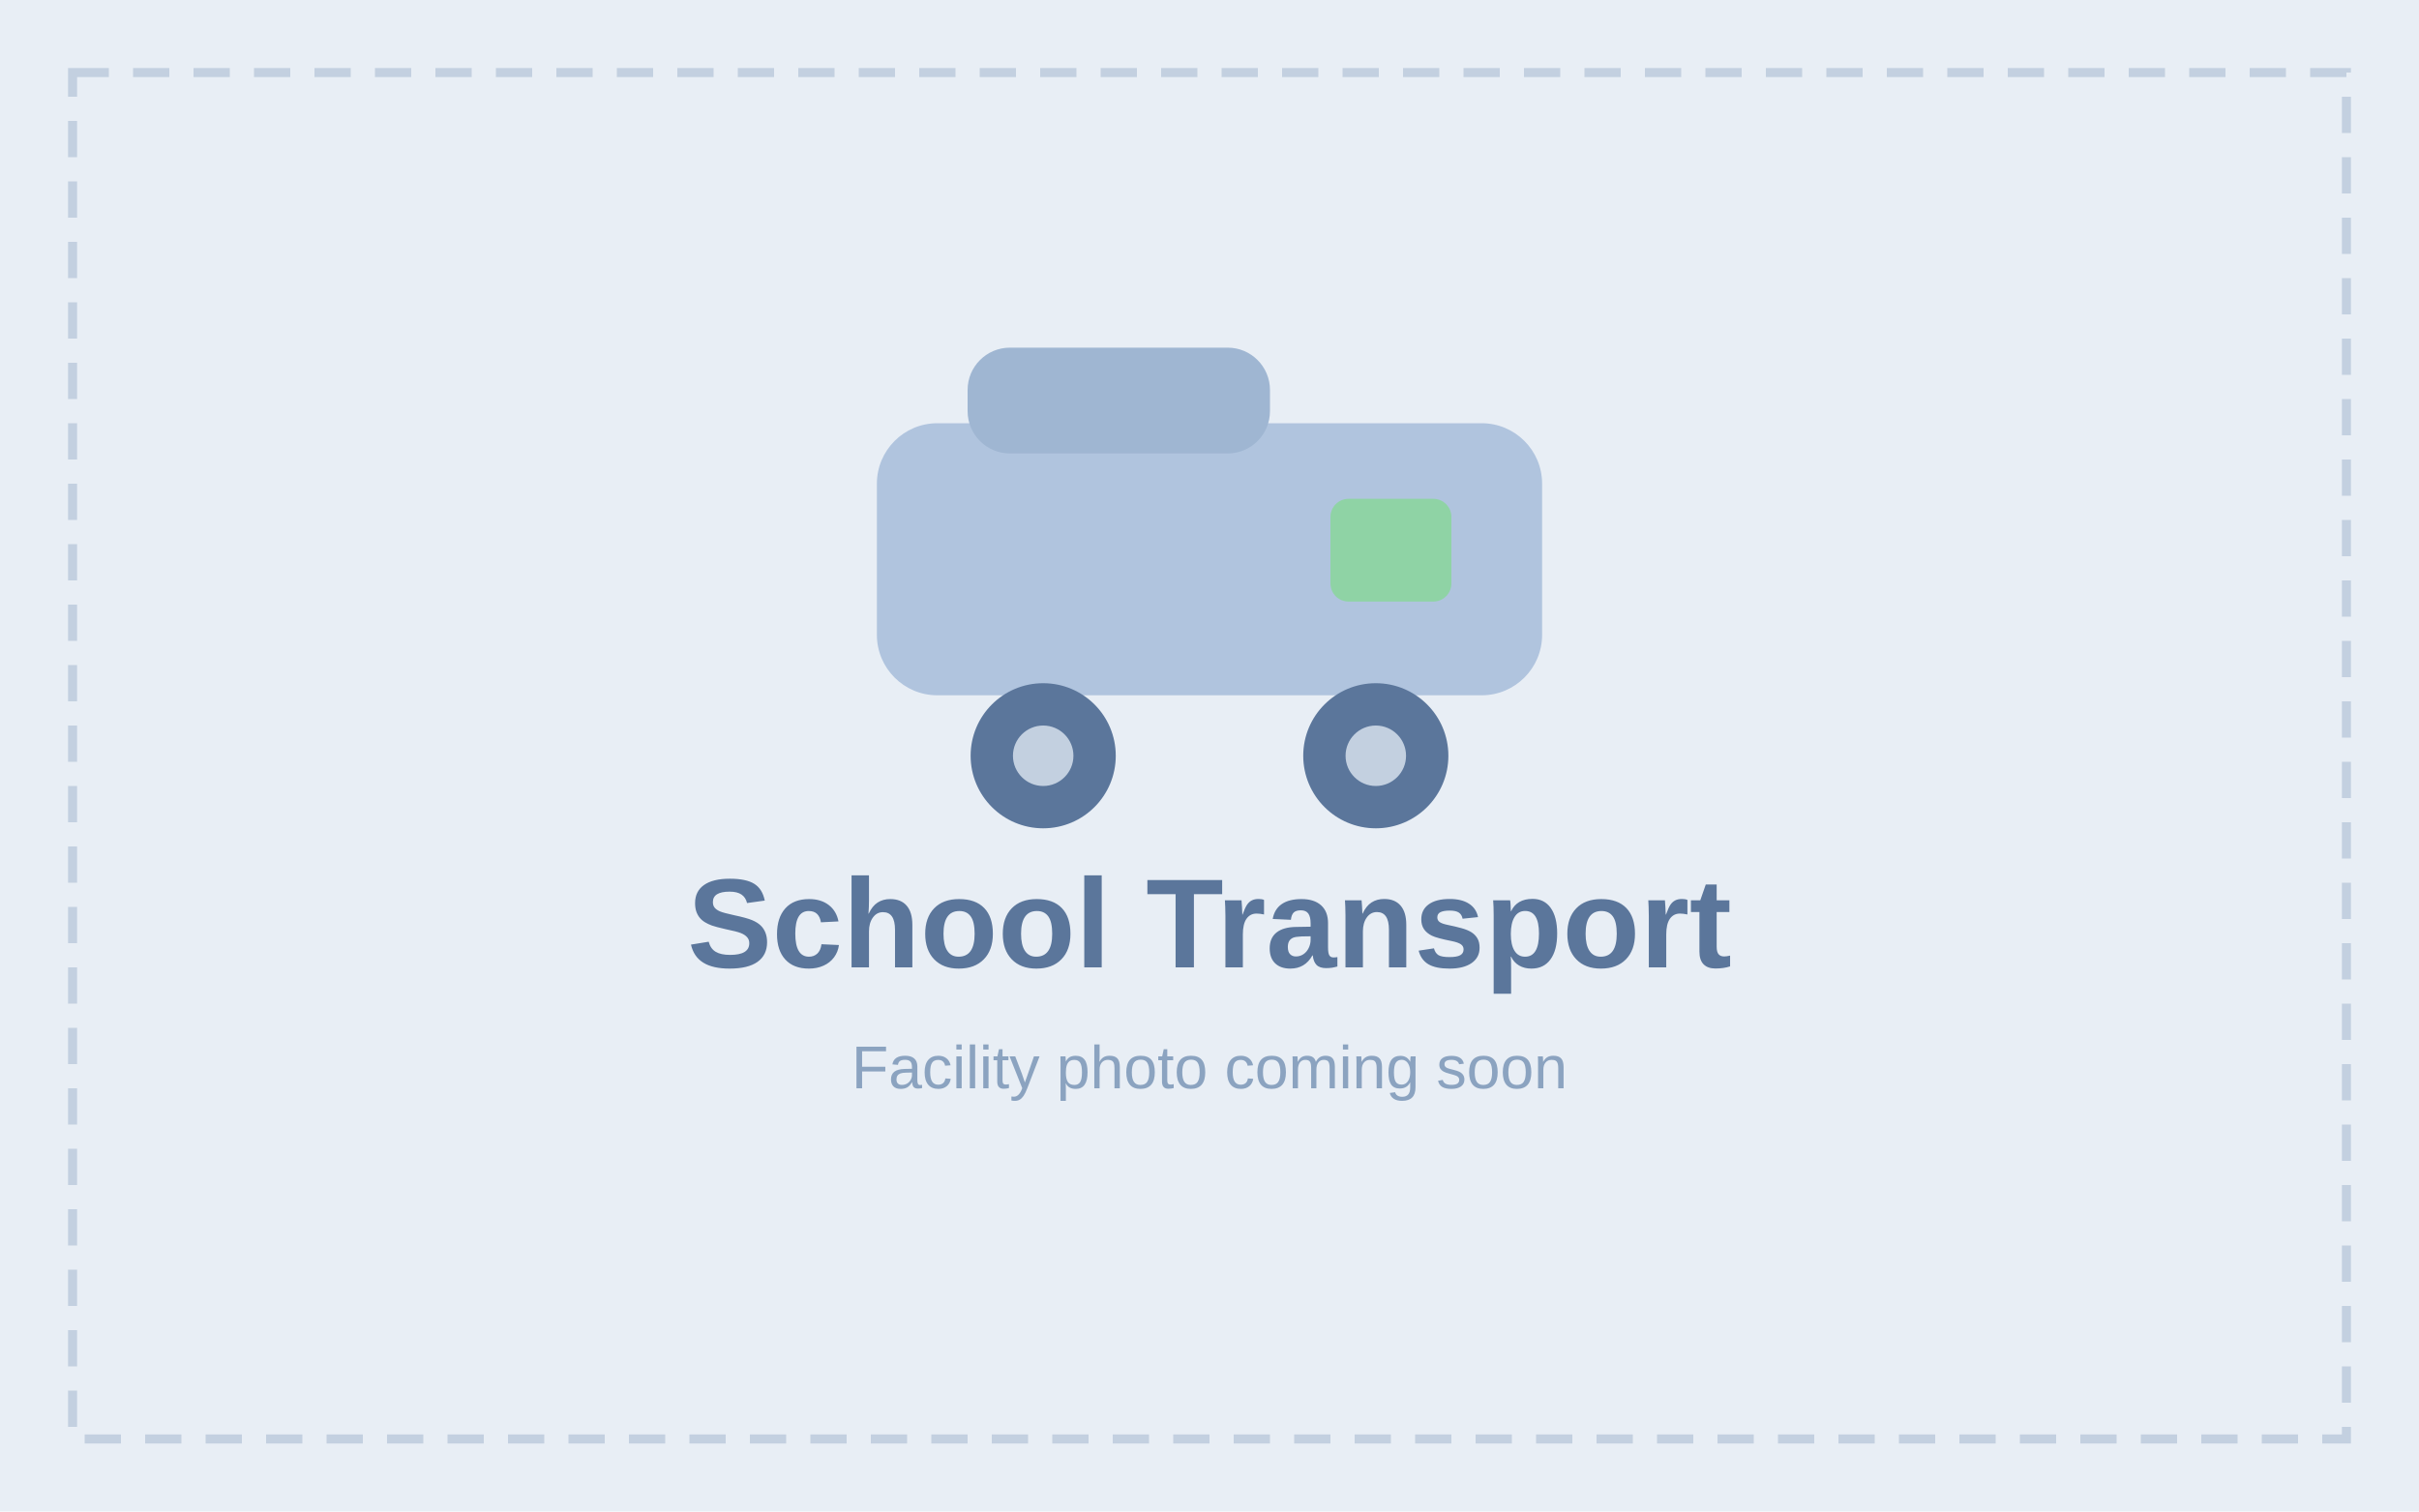
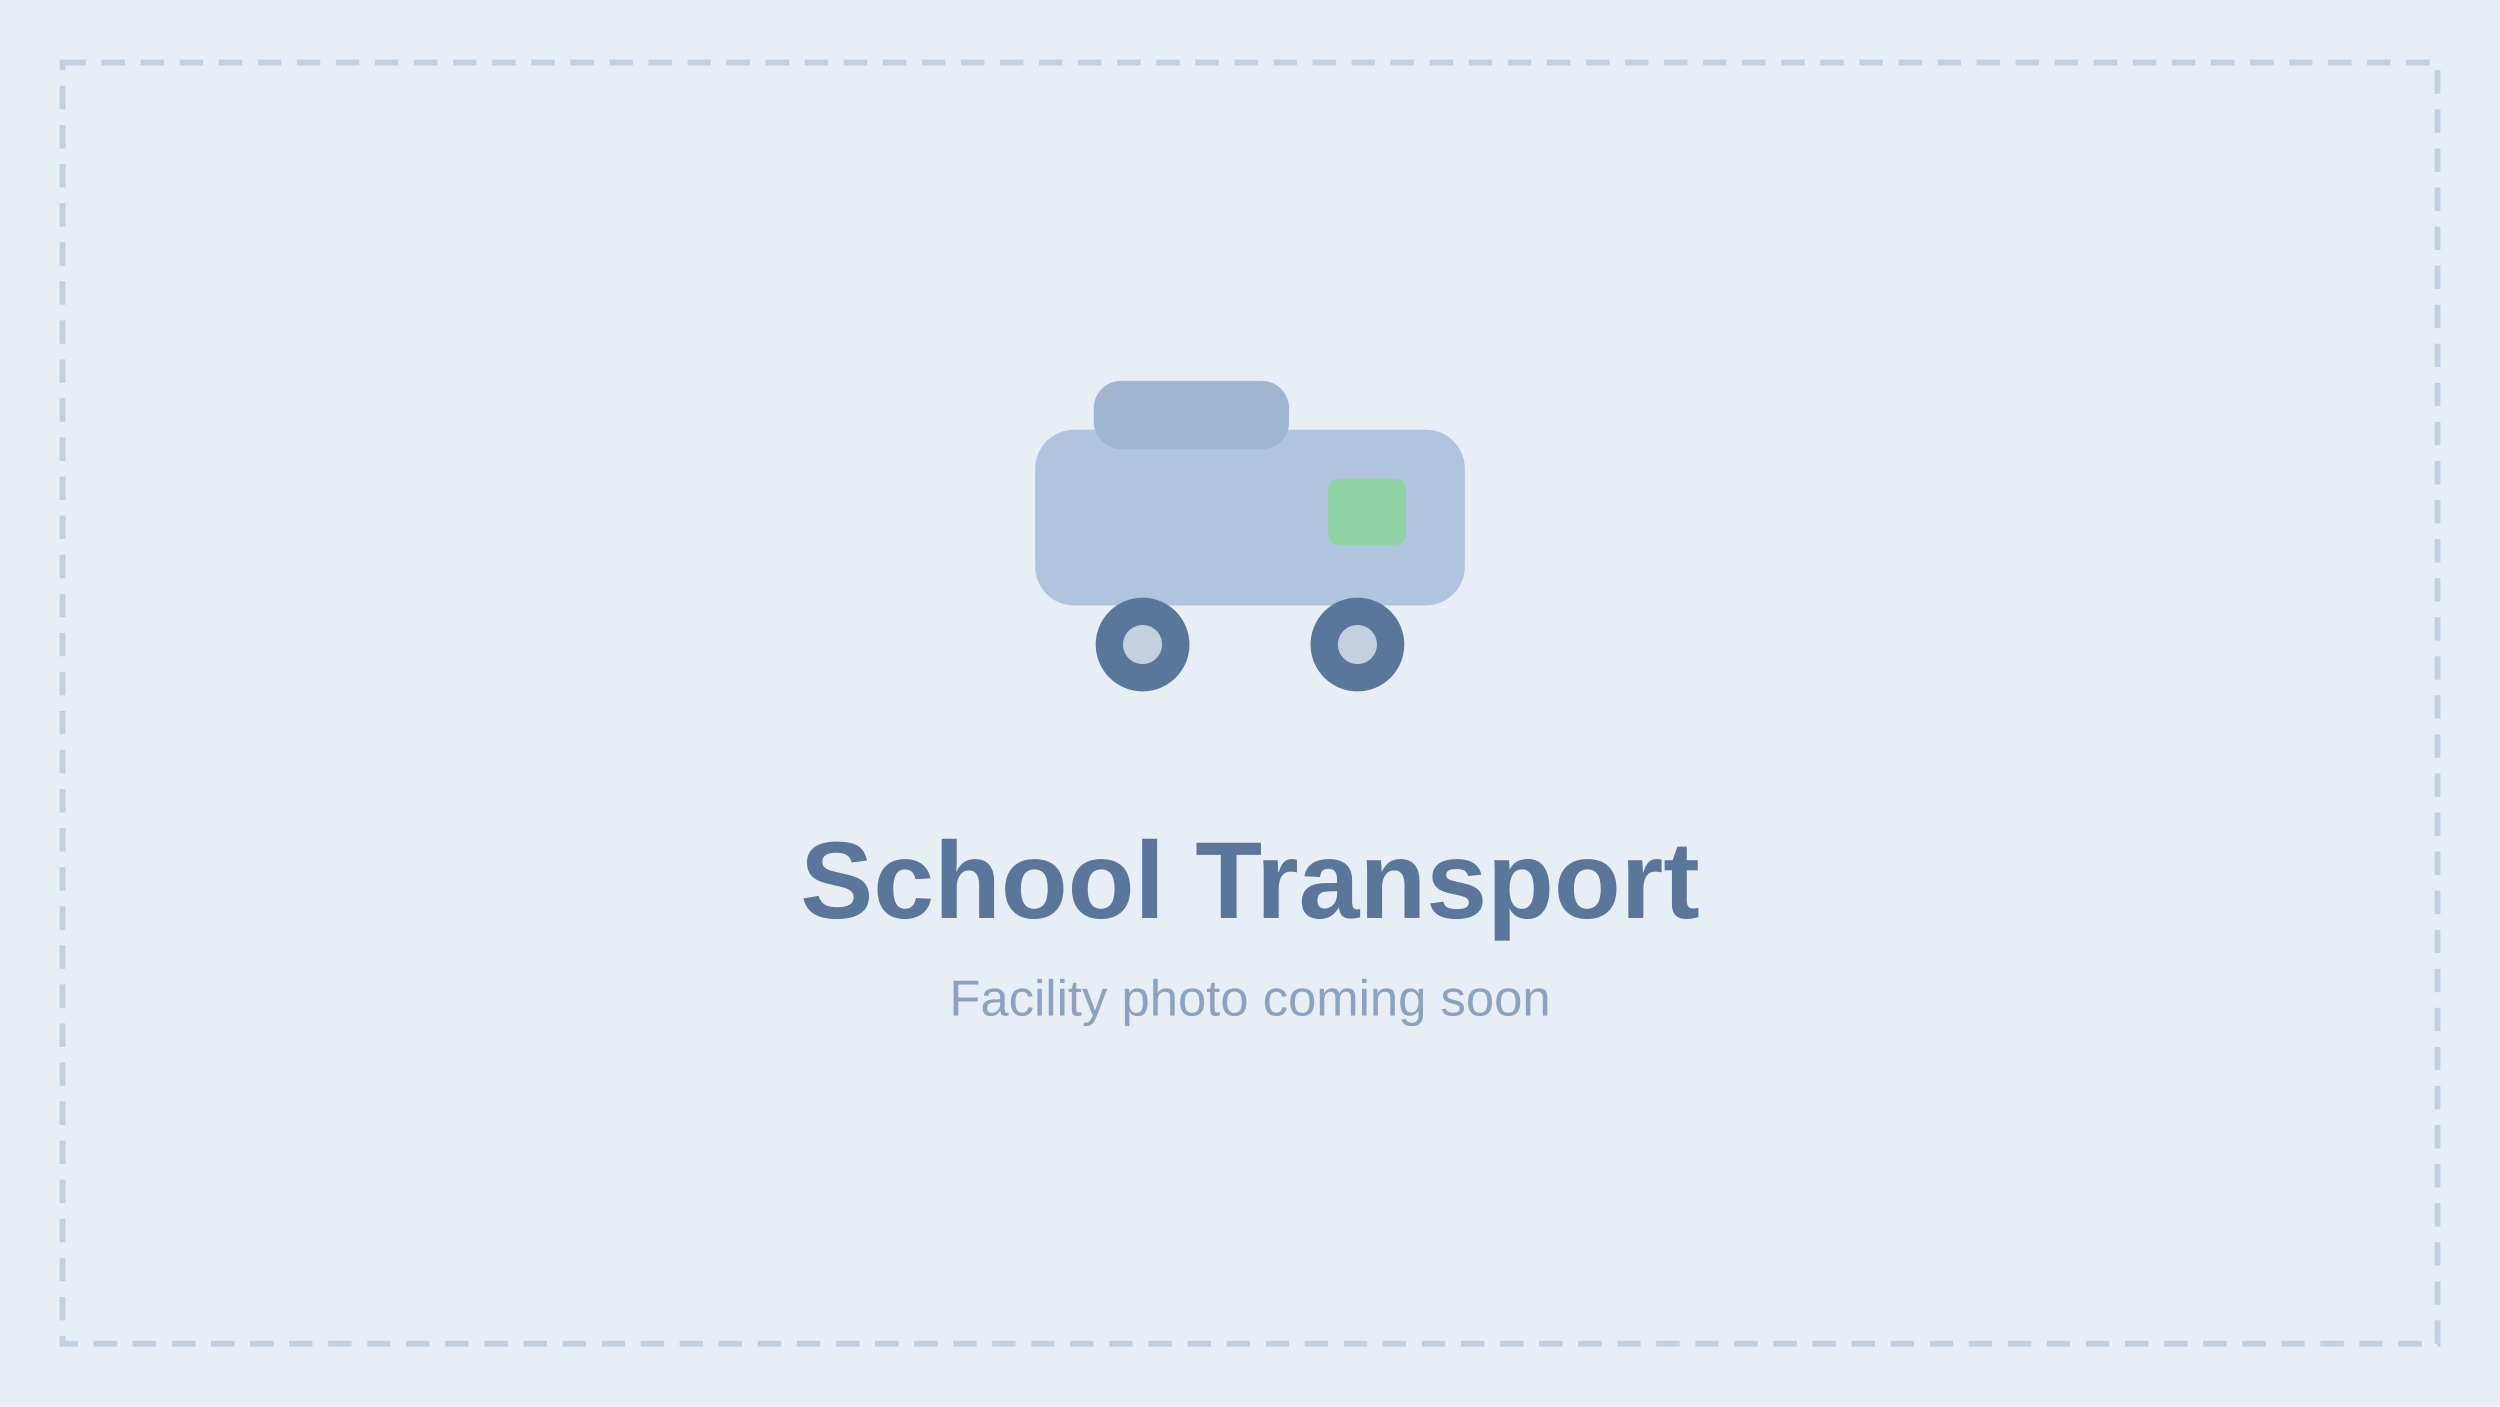
- <svg xmlns="http://www.w3.org/2000/svg" width="800" height="500" viewBox="0 0 800 500">
-   <rect width="800" height="500" fill="#e8eef5" />
-   <rect x="24" y="24" width="752" height="452" fill="none" stroke="#c3d0e0" stroke-width="3" stroke-dasharray="12 8" />
-   <g transform="translate(400 195)">
+ <svg xmlns="http://www.w3.org/2000/svg" width="1280" height="720" viewBox="0 0 1280 720">
+   <rect width="1280" height="720" fill="#e8eef5" />
+   <rect x="32" y="32" width="1216" height="656" fill="none" stroke="#c3d0e0" stroke-width="3" stroke-dasharray="12 8" />
+   <g transform="translate(640 275)">
    <rect x="-110" y="-55" width="220" height="90" rx="20" fill="#b0c4de" />
    <rect x="-80" y="-80" width="100" height="35" rx="14" fill="#9fb6d2" />
    <rect x="40" y="-30" width="40" height="34" rx="6" fill="#8fd3a5" />
    <circle cx="-55" cy="55" r="24" fill="#5b769b" />
    <circle cx="55" cy="55" r="24" fill="#5b769b" />
    <circle cx="-55" cy="55" r="10" fill="#c3d0e0" />
    <circle cx="55" cy="55" r="10" fill="#c3d0e0" />
  </g>
-   <text x="400" y="320" font-family="Arial, Helvetica, sans-serif" font-size="42" font-weight="bold" fill="#5b769b" text-anchor="middle">School Transport</text>
-   <text x="400" y="360" font-family="Arial, Helvetica, sans-serif" font-size="20" fill="#8ba3c0" text-anchor="middle">Facility photo coming soon</text>
+   <text x="640" y="470" font-family="Arial, Helvetica, sans-serif" font-size="56" font-weight="bold" fill="#5b769b" text-anchor="middle">School Transport</text>
+   <text x="640" y="520" font-family="Arial, Helvetica, sans-serif" font-size="26" fill="#8ba3c0" text-anchor="middle">Facility photo coming soon</text>
</svg>
